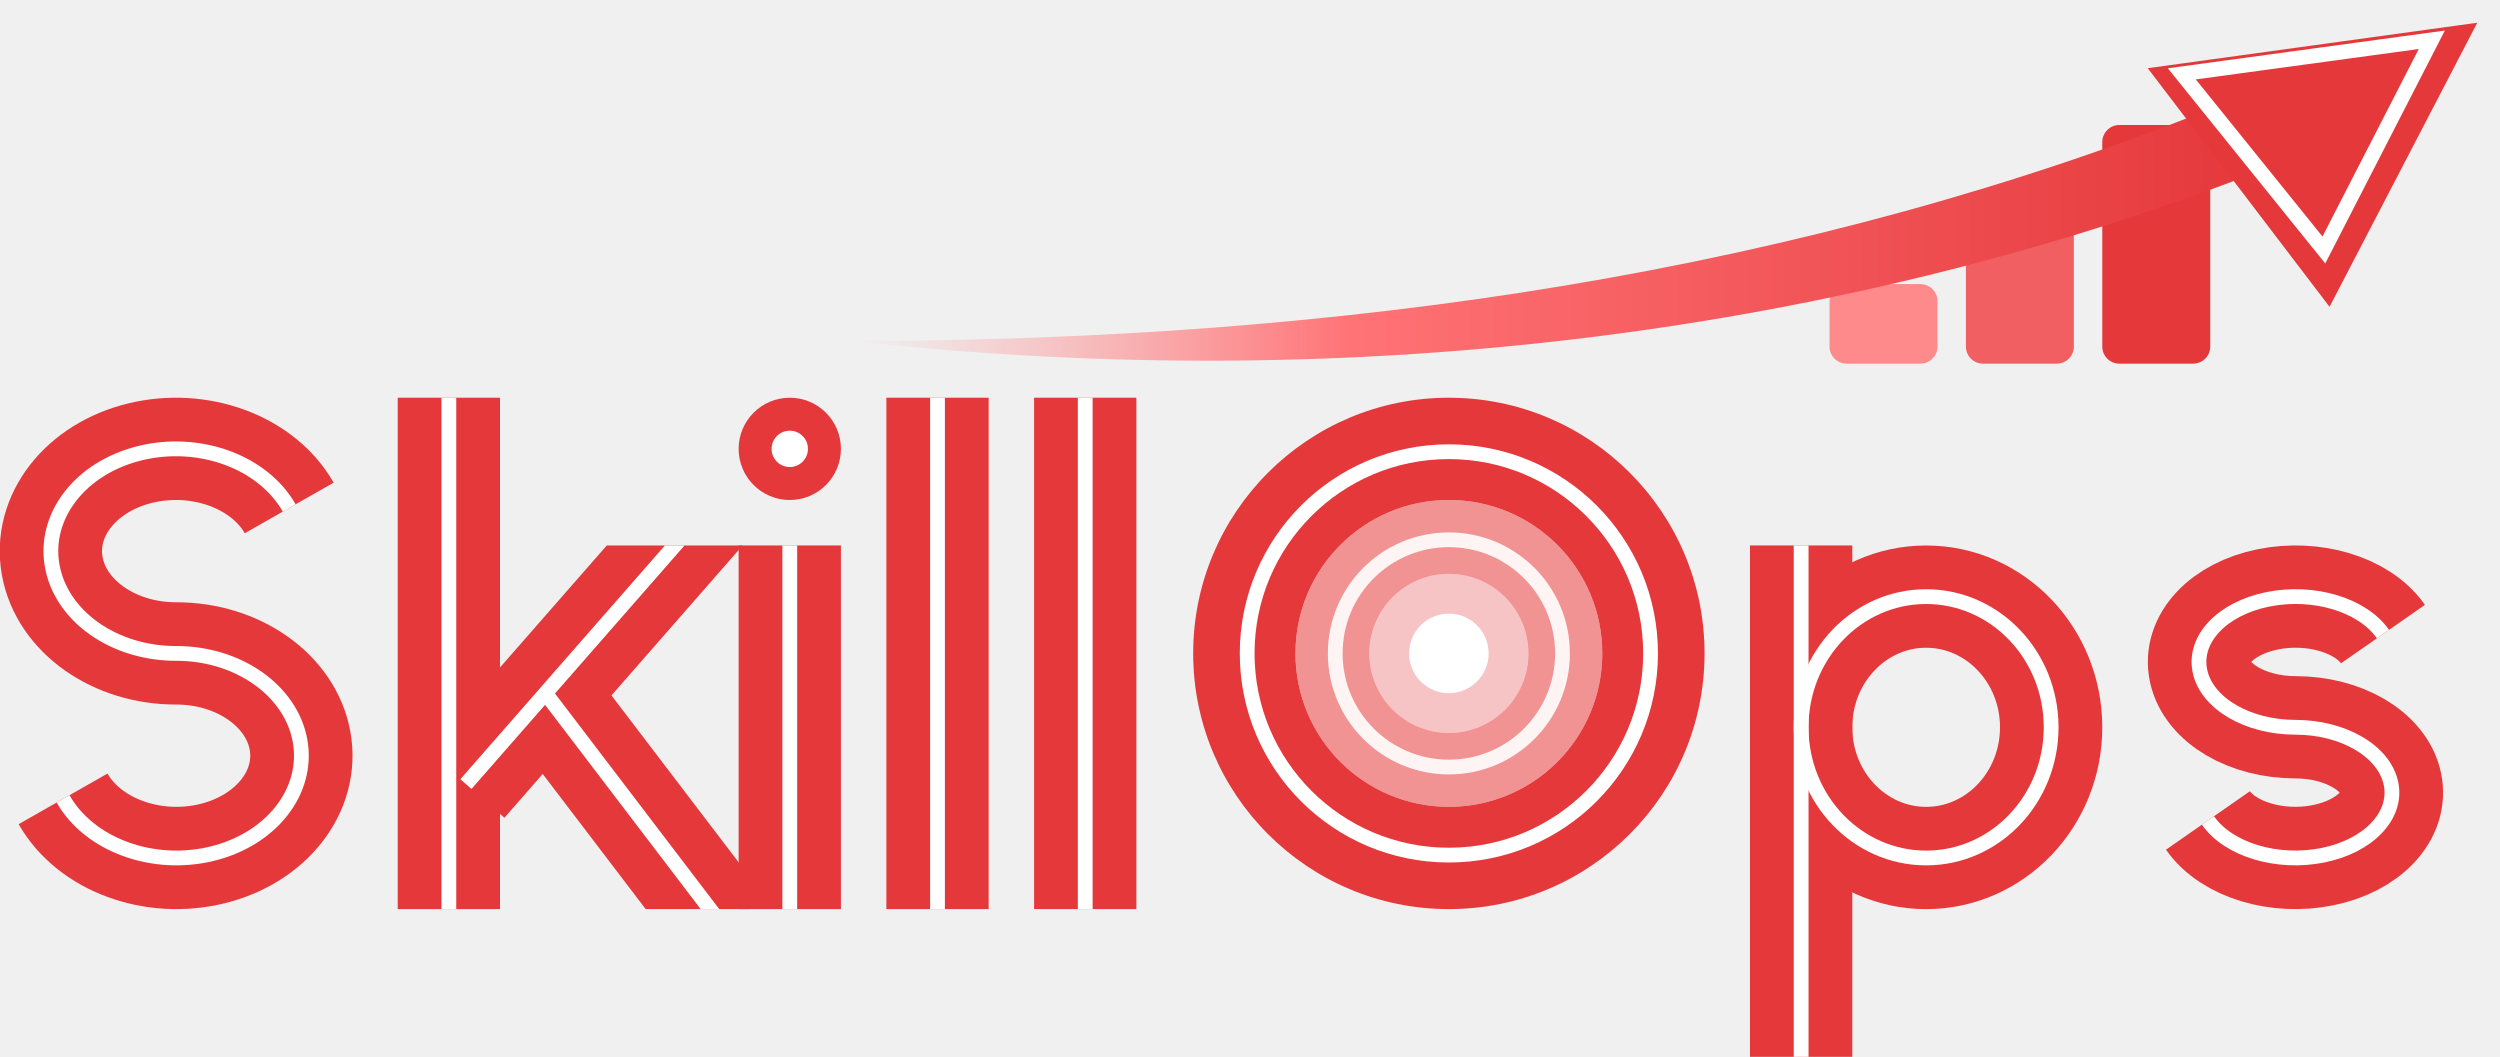
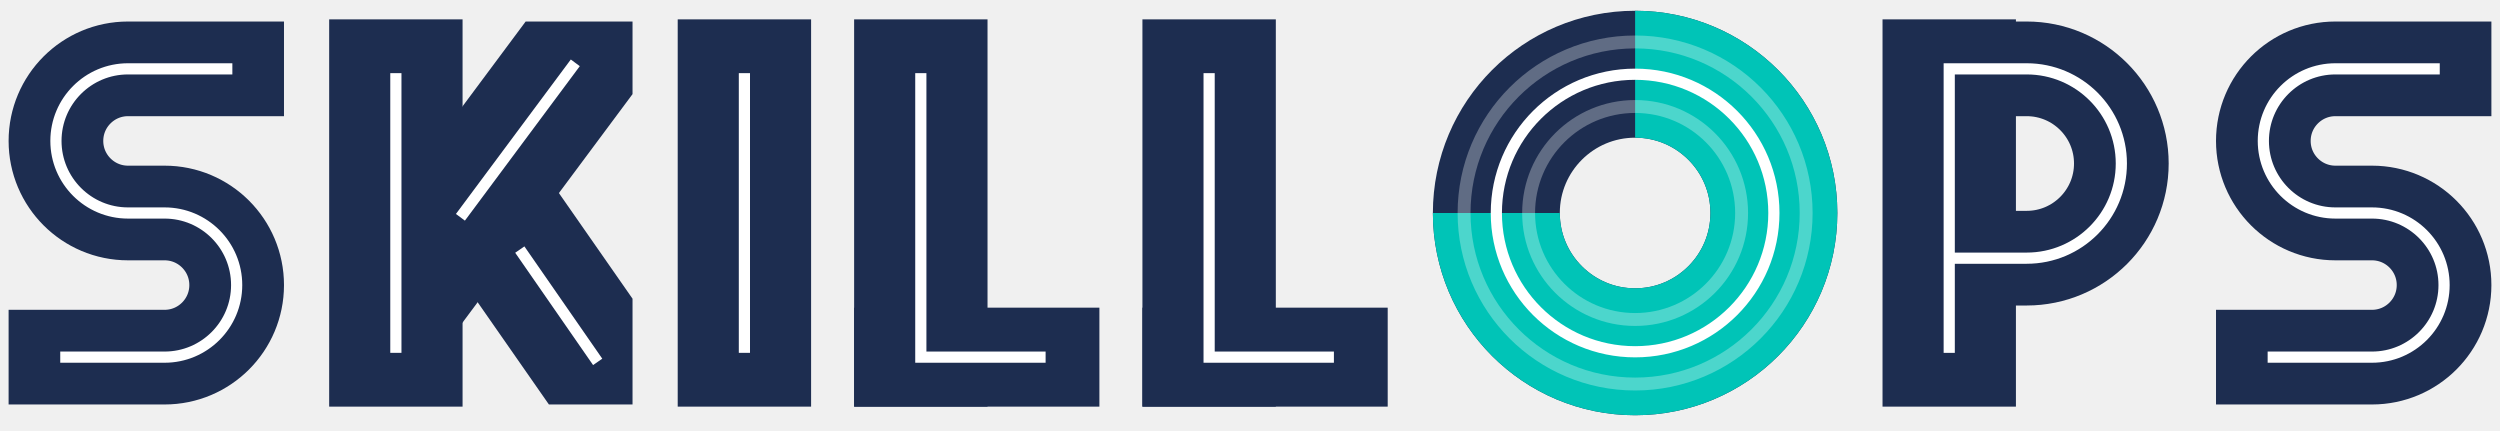
- <svg xmlns="http://www.w3.org/2000/svg" viewBox="0 -60 440 186" role="img" aria-label="SkillOps">
-   <defs>
-     <linearGradient id="rise" x1="0" y1="0" x2="1" y2="0">
-       <stop offset="0" stop-color="#ff8a8c" stop-opacity="0" />
-       <stop offset=".35" stop-color="#ff7376" />
-       <stop offset="1" stop-color="#e5383b" />
-     </linearGradient>
-     <clipPath id="k-arms">
-       <rect x="70" y="36" width="62" height="64" />
-     </clipPath>
-     <g id="letters" fill="none" stroke-linejoin="miter" stroke-linecap="butt">
-       <path d="M 50.9 29.4 A 22 18 0 1 0 31 55 A 22 18 0 1 1 11.1 80.6" />
-       <path d="M 79 10 V 100" />
-       <g clip-path="url(#k-arms)">
-         <path d="M 82 78 L 124 30" />
-         <path d="M 96 62 L 128 104" />
+ <svg xmlns="http://www.w3.org/2000/svg" viewBox="-2 2 581 100" role="img" aria-label="SkillOps">
+   <g fill="#1d2d50" stroke="#1d2d50">
+     <g transform="translate(0 0)">
+       <path d="M 64 18 H 27.75 A 16.75 16.75 0 0 0 27.75 51.5 H 36.25 A 16.75 16.75 0 0 1 36.25 85 H 0" fill="none" stroke-width="22" stroke-linecap="butt" stroke-linejoin="miter" />
+     </g>
+     <g transform="translate(75 0)">
+       <rect x="0" y="7" width="30" height="89" />
+       <clipPath id="wkclip">
+         <rect x="18" y="7" width="52" height="89" />
+       </clipPath>
+       <g clip-path="url(#wkclip)">
+         <path d="M 14 74 L 78 -12" fill="none" stroke-width="30" />
+         <path d="M 34 46 L 80 112" fill="none" stroke-width="30" />
      </g>
-       <path d="M 139 36 V 100" />
-       <path d="M 165 10 V 100" />
-       <path d="M 191 10 V 100" />
-       <path d="M 317 36 V 126" />
-       <path d="M 317 68 A 22 23 0 1 1 317 68.01" />
-       <path d="M 419.4 51.6 A 17 11.5 0 1 0 404 68 A 17 11.5 0 1 1 388.6 84.4" />
    </g>
-   </defs>
-   <rect x="322" y="-10" width="19" height="14" rx="3" fill="#ff8a8c" />
-   <rect x="346" y="-24" width="19" height="28" rx="3" fill="#f25f62" />
-   <rect x="370" y="-38" width="19" height="42" rx="3" fill="#e5383b" />
-   <path d="M 150 0 C 236 0, 318 -12, 392 -42 L 398 -30 C 326 -2, 240 10, 150 0 Z" fill="url(#rise)" />
-   <path d="M 378 -48 L 436 -56 L 410 -6 Z" fill="#e5383b" />
-   <path d="M 384 -47 L 428 -53 L 409 -16 Z" fill="none" stroke="#ffffff" stroke-width="2.6" stroke-linejoin="miter" />
-   <use href="#letters" stroke="#e5383b" stroke-width="18" />
-   <use href="#letters" stroke="#ffffff" stroke-width="2.6" />
-   <circle cx="139" cy="19" r="9" fill="#e5383b" />
-   <circle cx="139" cy="19" r="3.2" fill="#ffffff" />
-   <circle cx="255" cy="55" r="45" fill="#e5383b" />
-   <circle cx="255" cy="55" r="35.5" fill="none" stroke="#ffffff" stroke-width="2.6" />
-   <circle cx="255" cy="55" r="27" fill="#ffffff" />
-   <circle cx="255" cy="55" r="27" fill="#e5383b" opacity=".55" />
-   <circle cx="255" cy="55" r="20" fill="none" stroke="#ffffff" stroke-width="2.6" opacity=".9" />
-   <circle cx="255" cy="55" r="14" fill="#ffffff" />
-   <circle cx="255" cy="55" r="14" fill="#e5383b" opacity=".3" />
-   <circle cx="255" cy="55" r="7" fill="#ffffff" />
+     <g transform="translate(156 0)">
+       <rect x="0" y="7" width="30" height="89" />
+     </g>
+     <g transform="translate(197 0)">
+       <rect x="0" y="7" width="30" height="89" />
+       <rect x="0" y="74" width="56" height="22" />
+     </g>
+     <g transform="translate(264 0)">
+       <rect x="0" y="7" width="30" height="89" />
+       <rect x="0" y="74" width="56" height="22" />
+     </g>
+     <g transform="translate(331 0)">
+       <circle cx="47" cy="51.5" r="32.25" fill="none" stroke-width="29.5" />
+     </g>
+     <g transform="translate(436 0)">
+       <rect x="0" y="7" width="30" height="89" />
+       <path d="M 15.0 18.0 H 33.0 A 22.0 22.0 0 0 1 33.0 62 H 15.0" fill="none" stroke-width="22" stroke-linecap="butt" stroke-linejoin="miter" />
+     </g>
+     <g transform="translate(513 0)">
+       <path d="M 64 18 H 27.75 A 16.75 16.75 0 0 0 27.75 51.5 H 36.25 A 16.75 16.75 0 0 1 36.25 85 H 0" fill="none" stroke-width="22" stroke-linecap="butt" stroke-linejoin="miter" />
+     </g>
+   </g>
+   <g fill="none" stroke="#fff" stroke-width="2.6" stroke-linecap="butt" stroke-linejoin="miter">
+     <g transform="translate(0 0)">
+       <path d="M 52 18 H 27.75 A 16.75 16.75 0 0 0 27.75 51.5 H 36.25 A 16.75 16.75 0 0 1 36.25 85 H 12" />
+     </g>
+     <g transform="translate(75 0)">
+       <path d="M 15.0 19 V 84" />
+       <path d="M 30 52.5 L 56.7 16.6" />
+       <path d="M 43.8 60 L 61.9 86.1" />
+     </g>
+     <g transform="translate(156 0)">
+       <path d="M 15.0 19 V 84" />
+     </g>
+     <g transform="translate(197 0)">
+       <path d="M 15.0 19 V 85.0 H 44" />
+     </g>
+     <g transform="translate(264 0)">
+       <path d="M 15.0 19 V 85.0 H 44" />
+     </g>
+     <g transform="translate(331 0)" />
+     <g transform="translate(436 0)">
+       <path d="M 15.0 84 V 18.0 H 33.0 A 22.0 22.0 0 0 1 33.0 62 H 15.0" />
+     </g>
+     <g transform="translate(513 0)">
+       <path d="M 52 18 H 27.75 A 16.75 16.75 0 0 0 27.75 51.5 H 36.25 A 16.75 16.75 0 0 1 36.25 85 H 12" />
+     </g>
+   </g>
+   <g transform="translate(331 0)" color="#1d2d50">
+     <path d="M 47.00 19.25 A 32.25 32.25 0 1 1 14.75 51.50" fill="none" stroke="#00c4b7" stroke-width="29.5" />
+     <circle cx="47" cy="51.5" r="32.25" fill="none" stroke="#fff" stroke-width="2.6" />
+     <circle cx="47" cy="51.5" r="39.75" fill="none" stroke="#fff" stroke-width="3" opacity=".3" />
+     <circle cx="47" cy="51.5" r="24.75" fill="none" stroke="#fff" stroke-width="3" opacity=".3" />
+   </g>
</svg>
